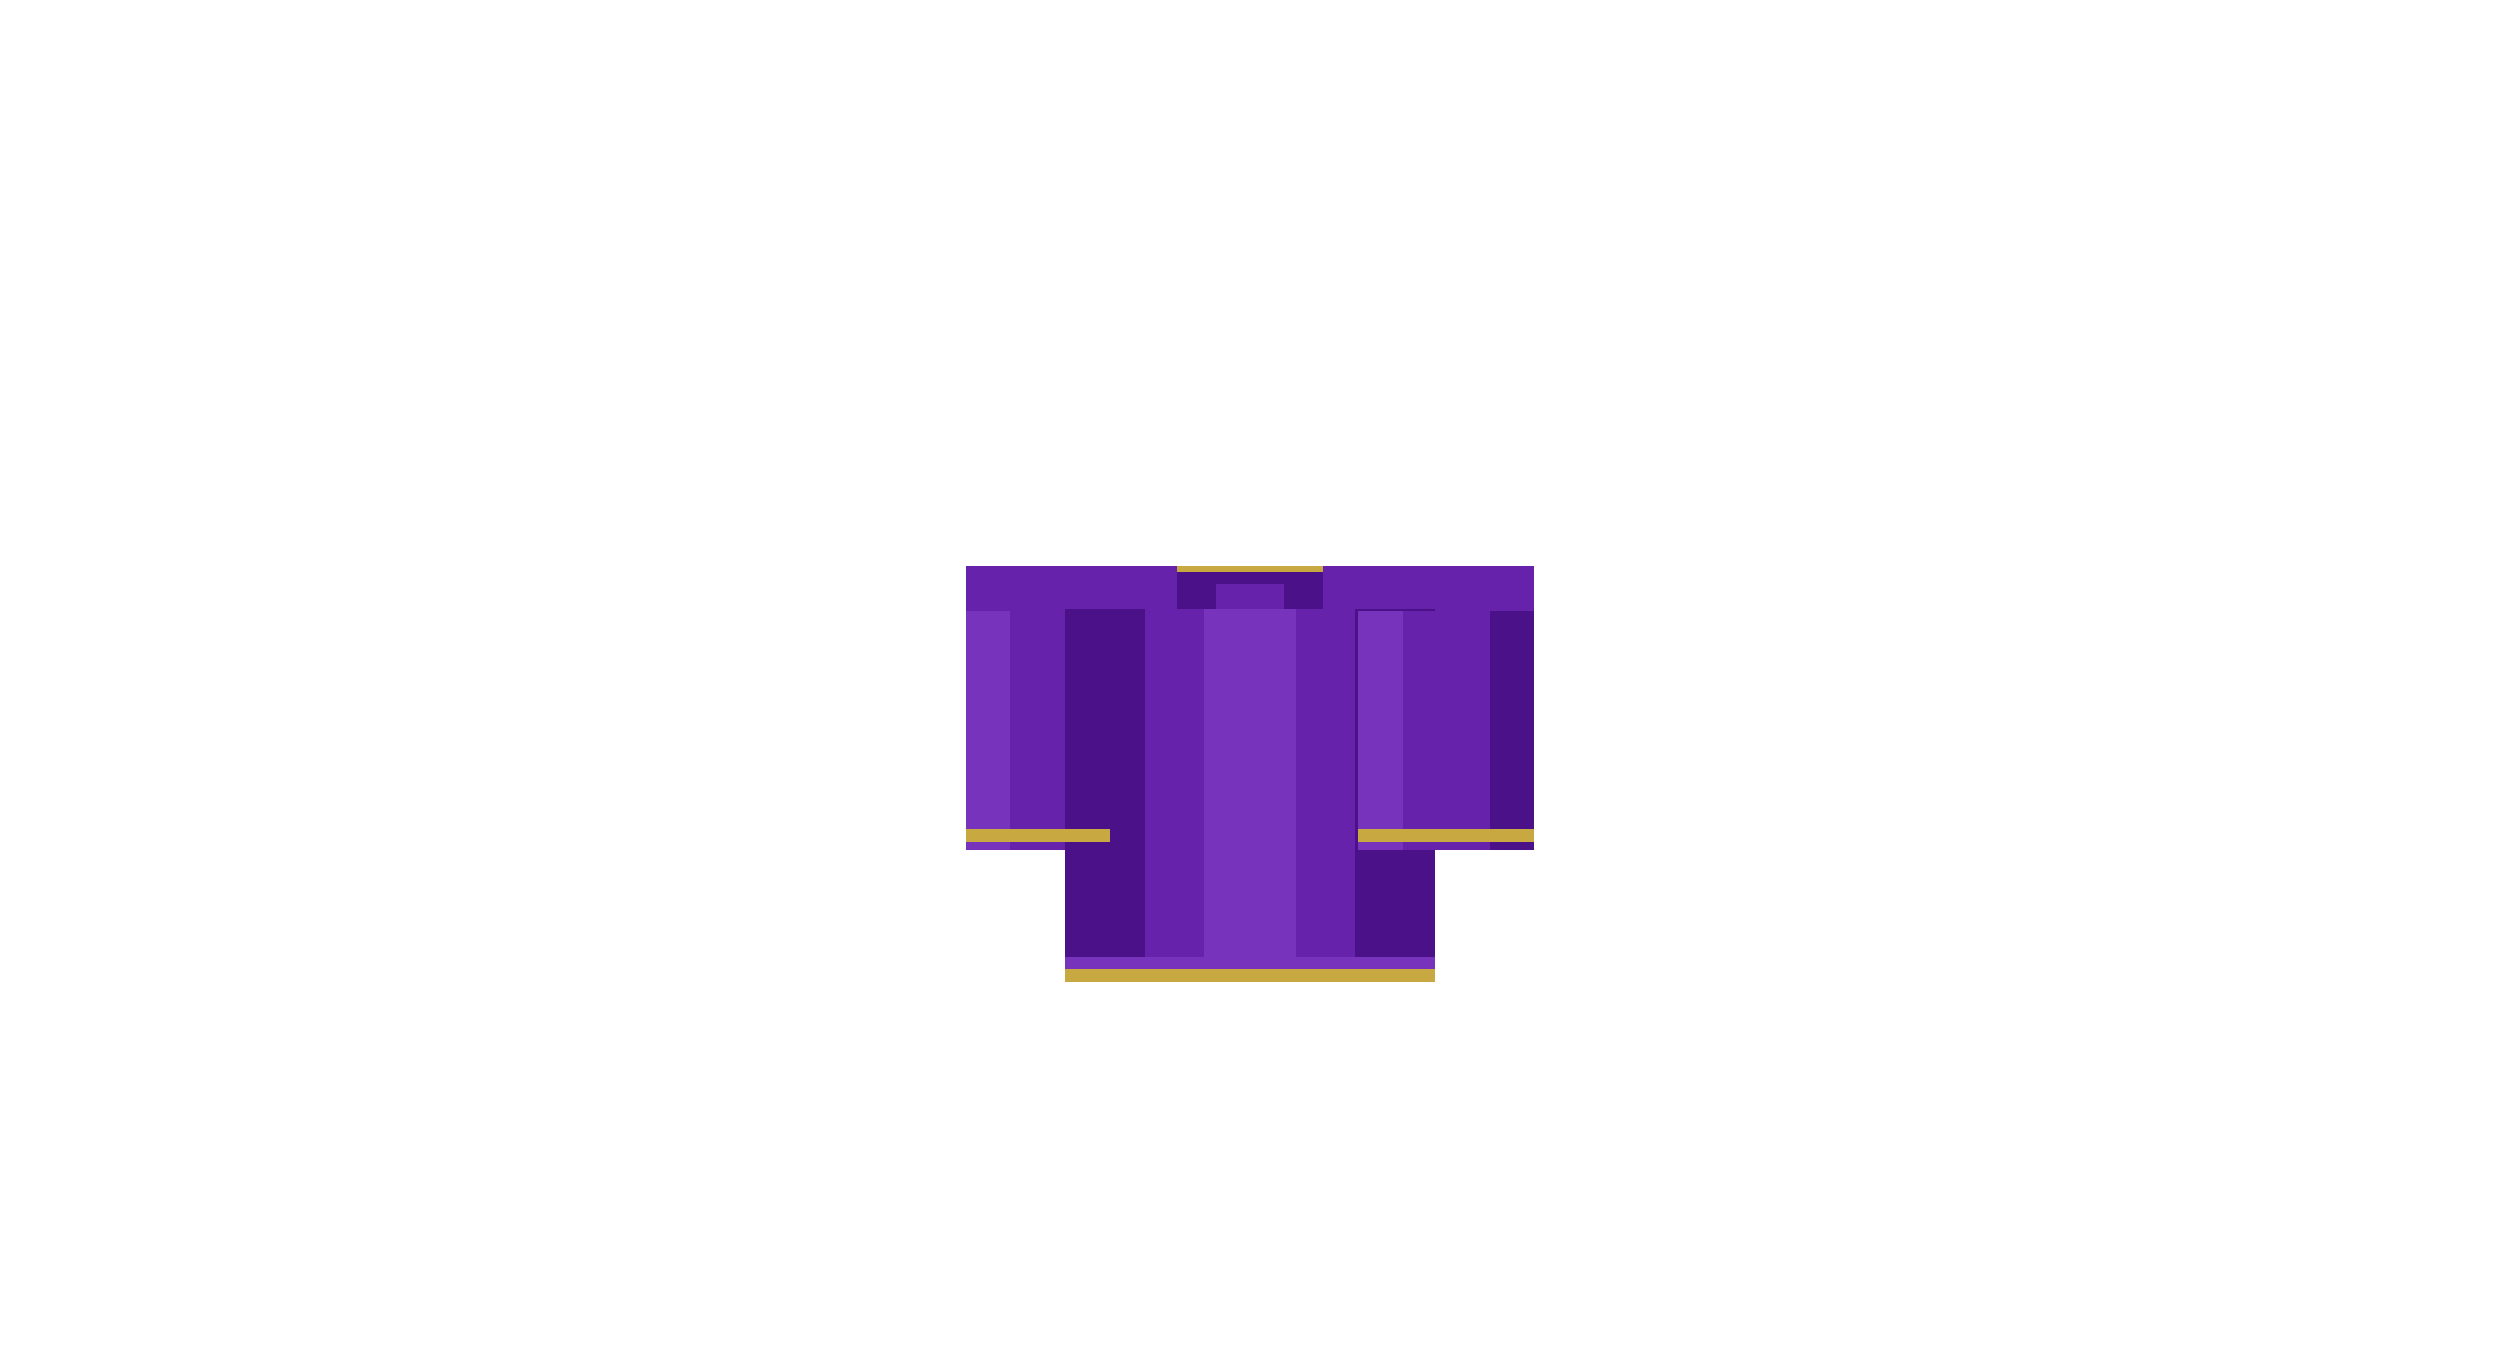
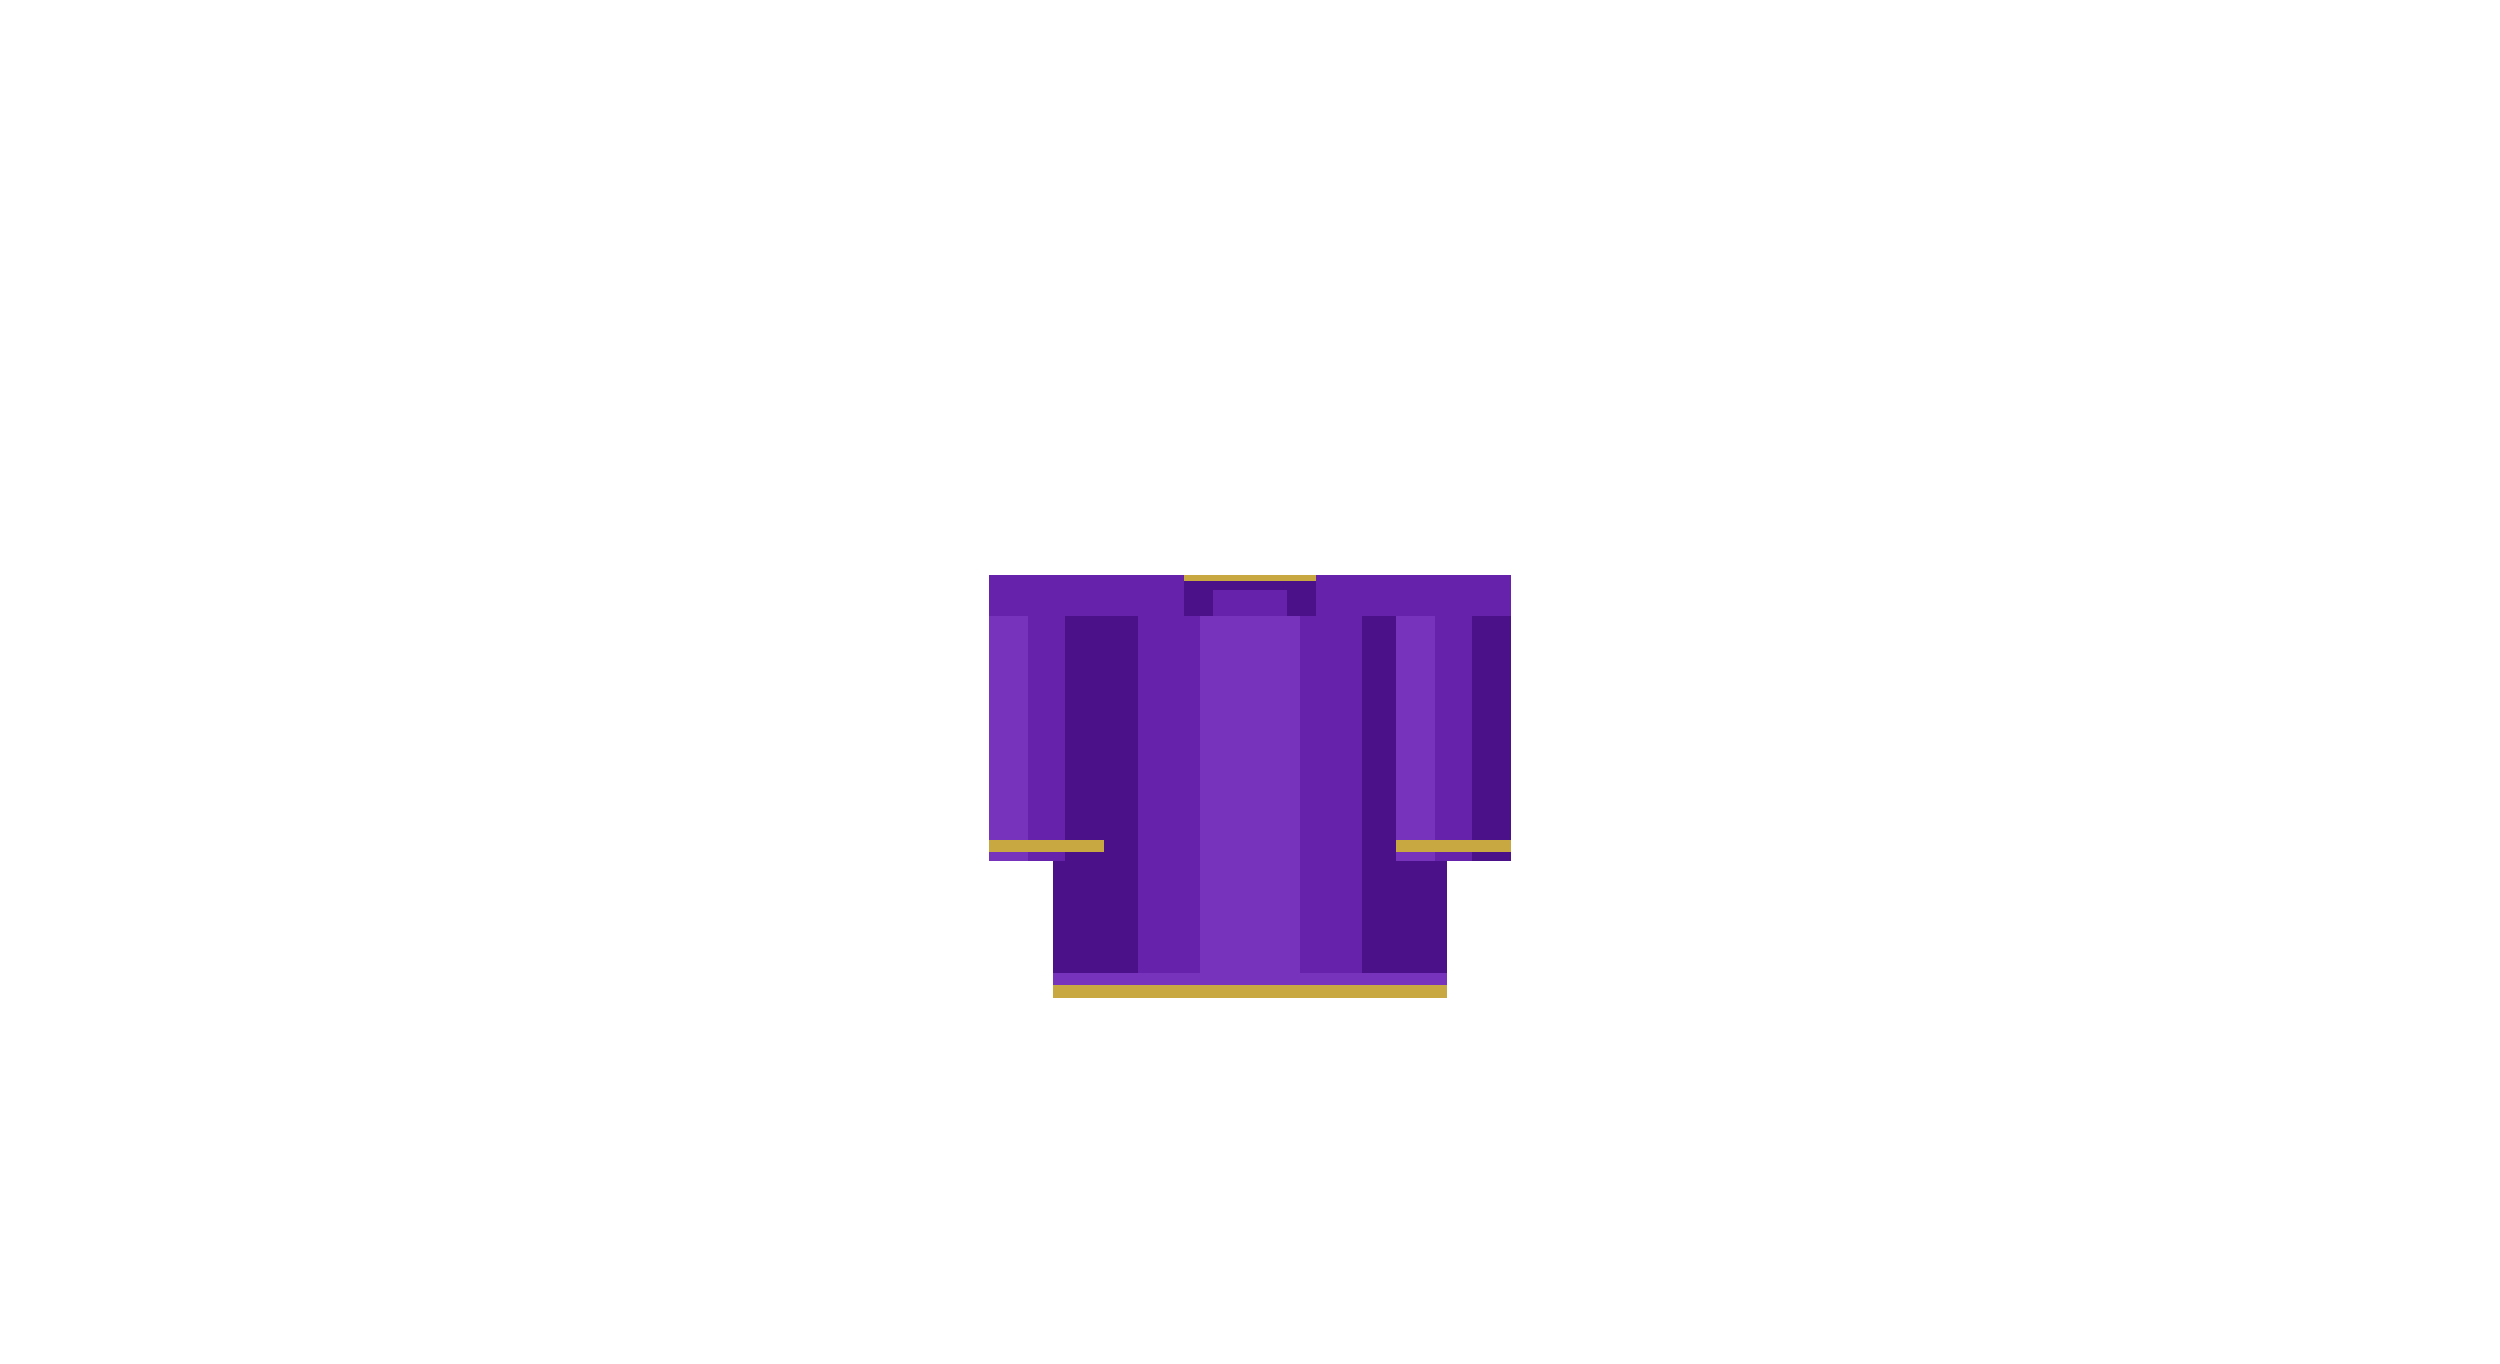
<svg xmlns="http://www.w3.org/2000/svg" viewBox="0 0 2816 1536" shape-rendering="crispEdges">
-   <rect x="1310" y="638" width="196" height="50" fill="#4A1188" />
-   <rect x="1310" y="638" width="196" height="6" fill="#C8A840" />
-   <rect x="1370" y="658" width="76" height="30" fill="#6622AA" />
-   <rect x="1088" y="638" width="238" height="50" fill="#6622AA" />
-   <rect x="1490" y="638" width="238" height="50" fill="#6622AA" />
-   <rect x="1200" y="686" width="416" height="420" fill="#6622AA" />
-   <rect x="1200" y="686" width="90" height="420" fill="#4A1188" />
-   <rect x="1526" y="686" width="90" height="420" fill="#4A1188" />
-   <rect x="1356" y="686" width="104" height="420" fill="#7733BB" />
-   <rect x="1088" y="688" width="162" height="270" fill="#6622AA" />
-   <rect x="1088" y="688" width="50" height="270" fill="#7733BB" />
-   <rect x="1200" y="688" width="50" height="270" fill="#4A1188" />
-   <rect x="1530" y="688" width="198" height="270" fill="#6622AA" />
-   <rect x="1530" y="688" width="50" height="270" fill="#7733BB" />
-   <rect x="1678" y="688" width="50" height="270" fill="#4A1188" />
-   <rect x="1088" y="934" width="162" height="14" fill="#C8A840" />
-   <rect x="1530" y="934" width="198" height="14" fill="#C8A840" />
-   <rect x="1200" y="1092" width="416" height="14" fill="#C8A840" />
-   <rect x="1200" y="1078" width="416" height="14" fill="#7733BB" />
+   <rect x="1318" y="648" width="180" height="48" fill="#4A1188" />
+   <rect x="1318" y="648" width="180" height="7" fill="#C8A840" />
+   <rect x="1366" y="665" width="84" height="31" fill="#6622AA" />
+   <rect x="1114" y="648" width="220" height="48" fill="#6622AA" />
+   <rect x="1482" y="648" width="220" height="48" fill="#6622AA" />
+   <rect x="1186" y="694" width="444" height="430" fill="#6622AA" />
+   <rect x="1186" y="694" width="96" height="430" fill="#4A1188" />
+   <rect x="1534" y="694" width="96" height="430" fill="#4A1188" />
+   <rect x="1352" y="694" width="112" height="430" fill="#7733BB" />
+   <rect x="1114" y="694" width="130" height="276" fill="#6622AA" />
+   <rect x="1114" y="694" width="44" height="276" fill="#7733BB" />
+   <rect x="1200" y="694" width="44" height="276" fill="#4A1188" />
+   <rect x="1572" y="694" width="130" height="276" fill="#6622AA" />
+   <rect x="1572" y="694" width="44" height="276" fill="#7733BB" />
+   <rect x="1658" y="694" width="44" height="276" fill="#4A1188" />
+   <rect x="1114" y="946" width="130" height="14" fill="#C8A840" />
+   <rect x="1572" y="946" width="130" height="14" fill="#C8A840" />
+   <rect x="1186" y="1110" width="444" height="14" fill="#C8A840" />
+   <rect x="1186" y="1096" width="444" height="14" fill="#7733BB" />
</svg>
